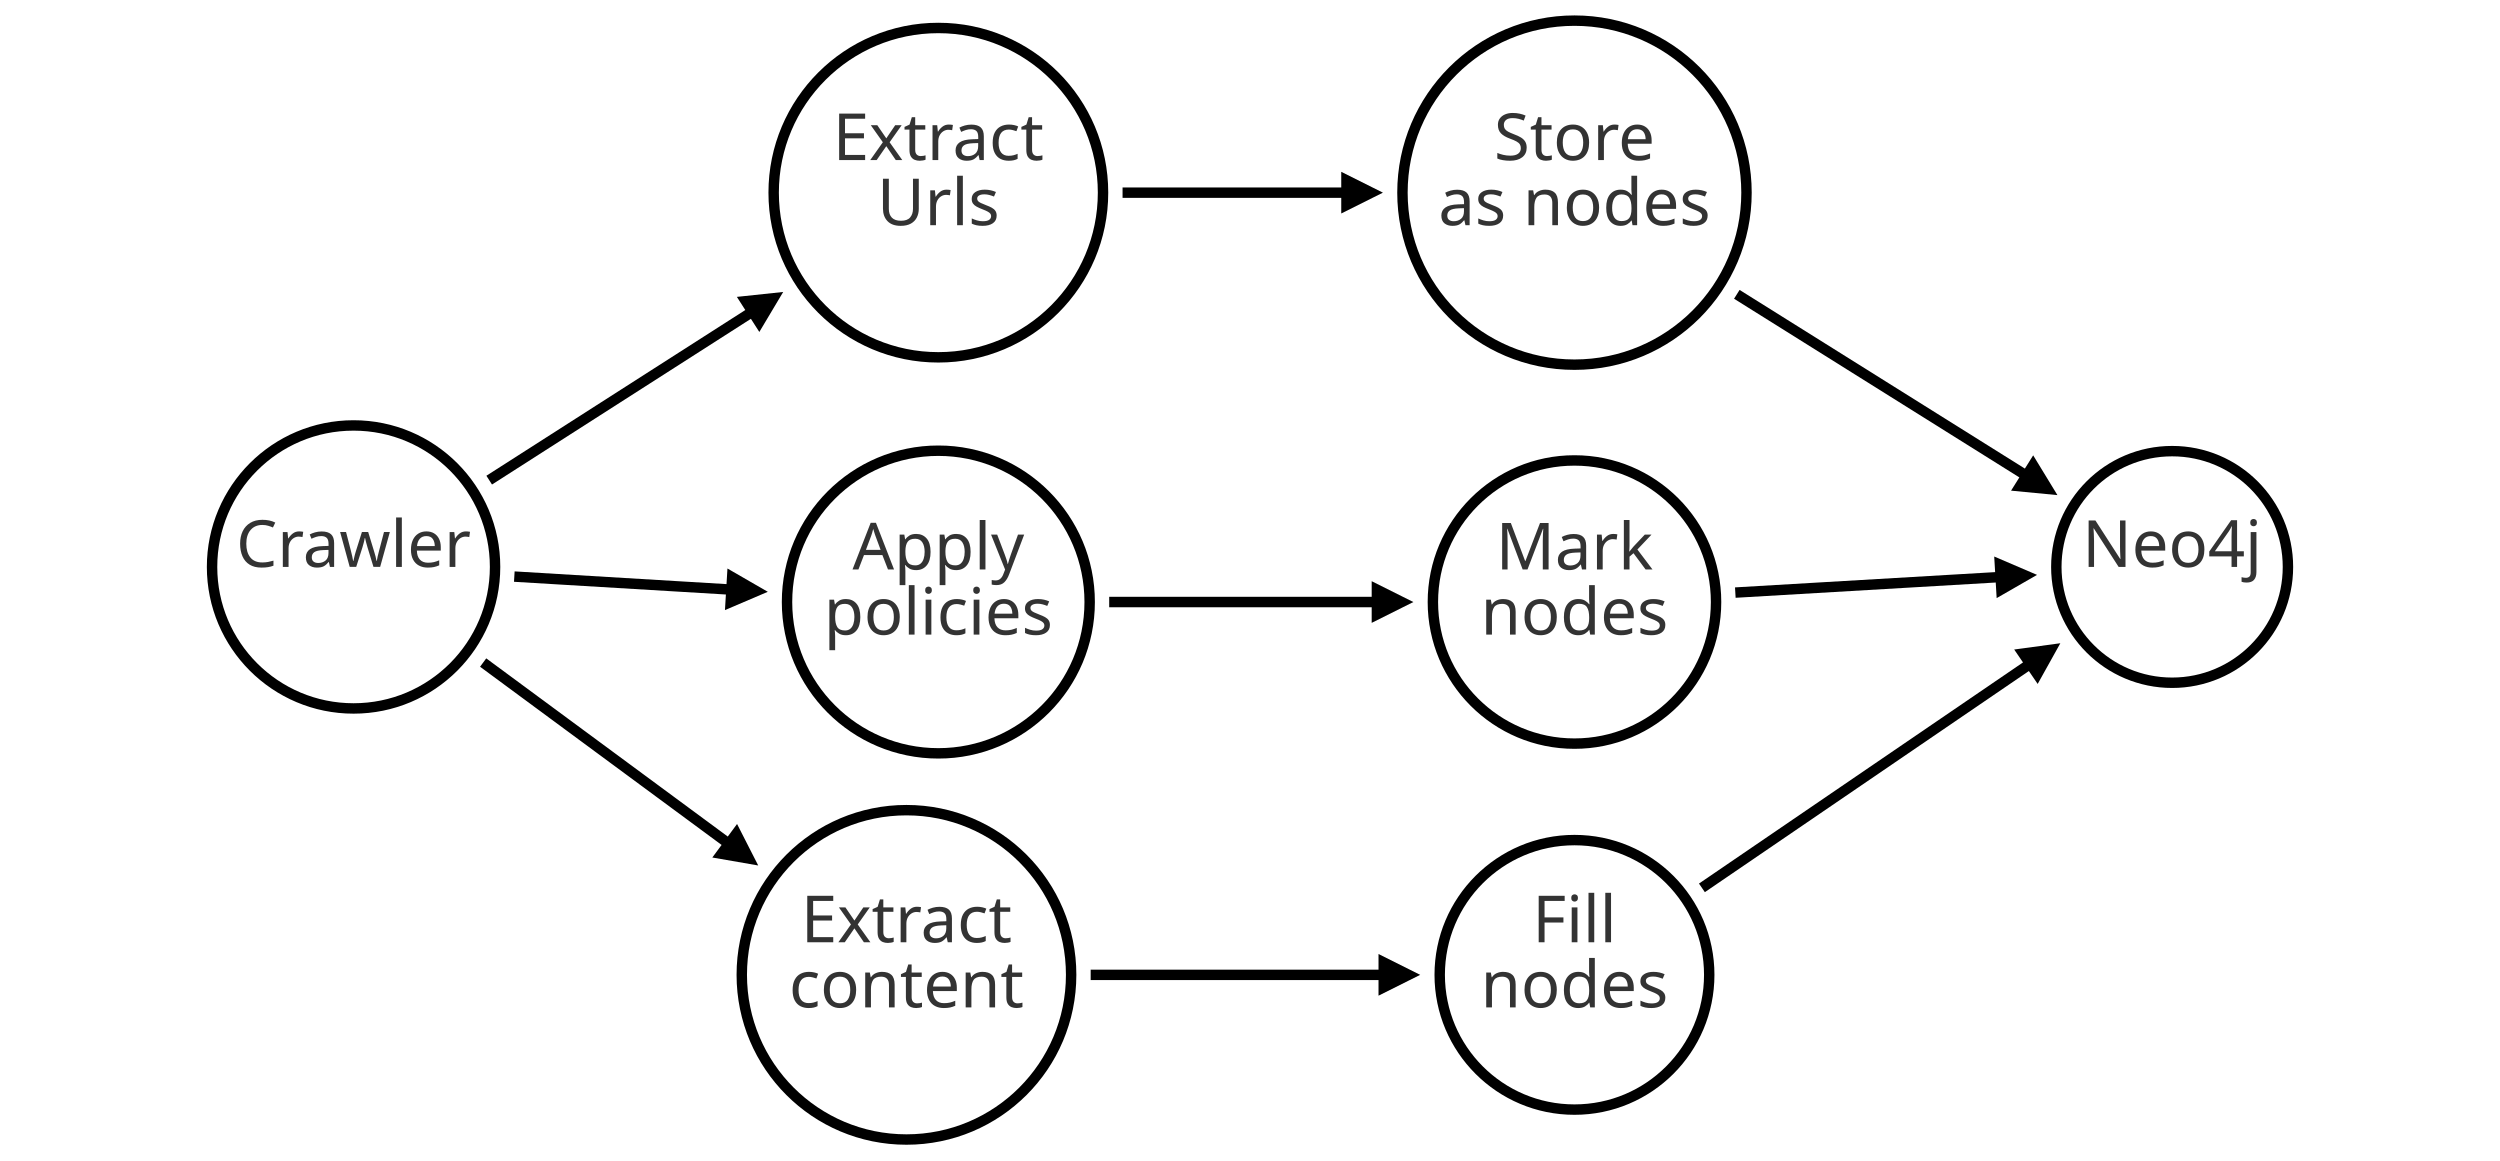
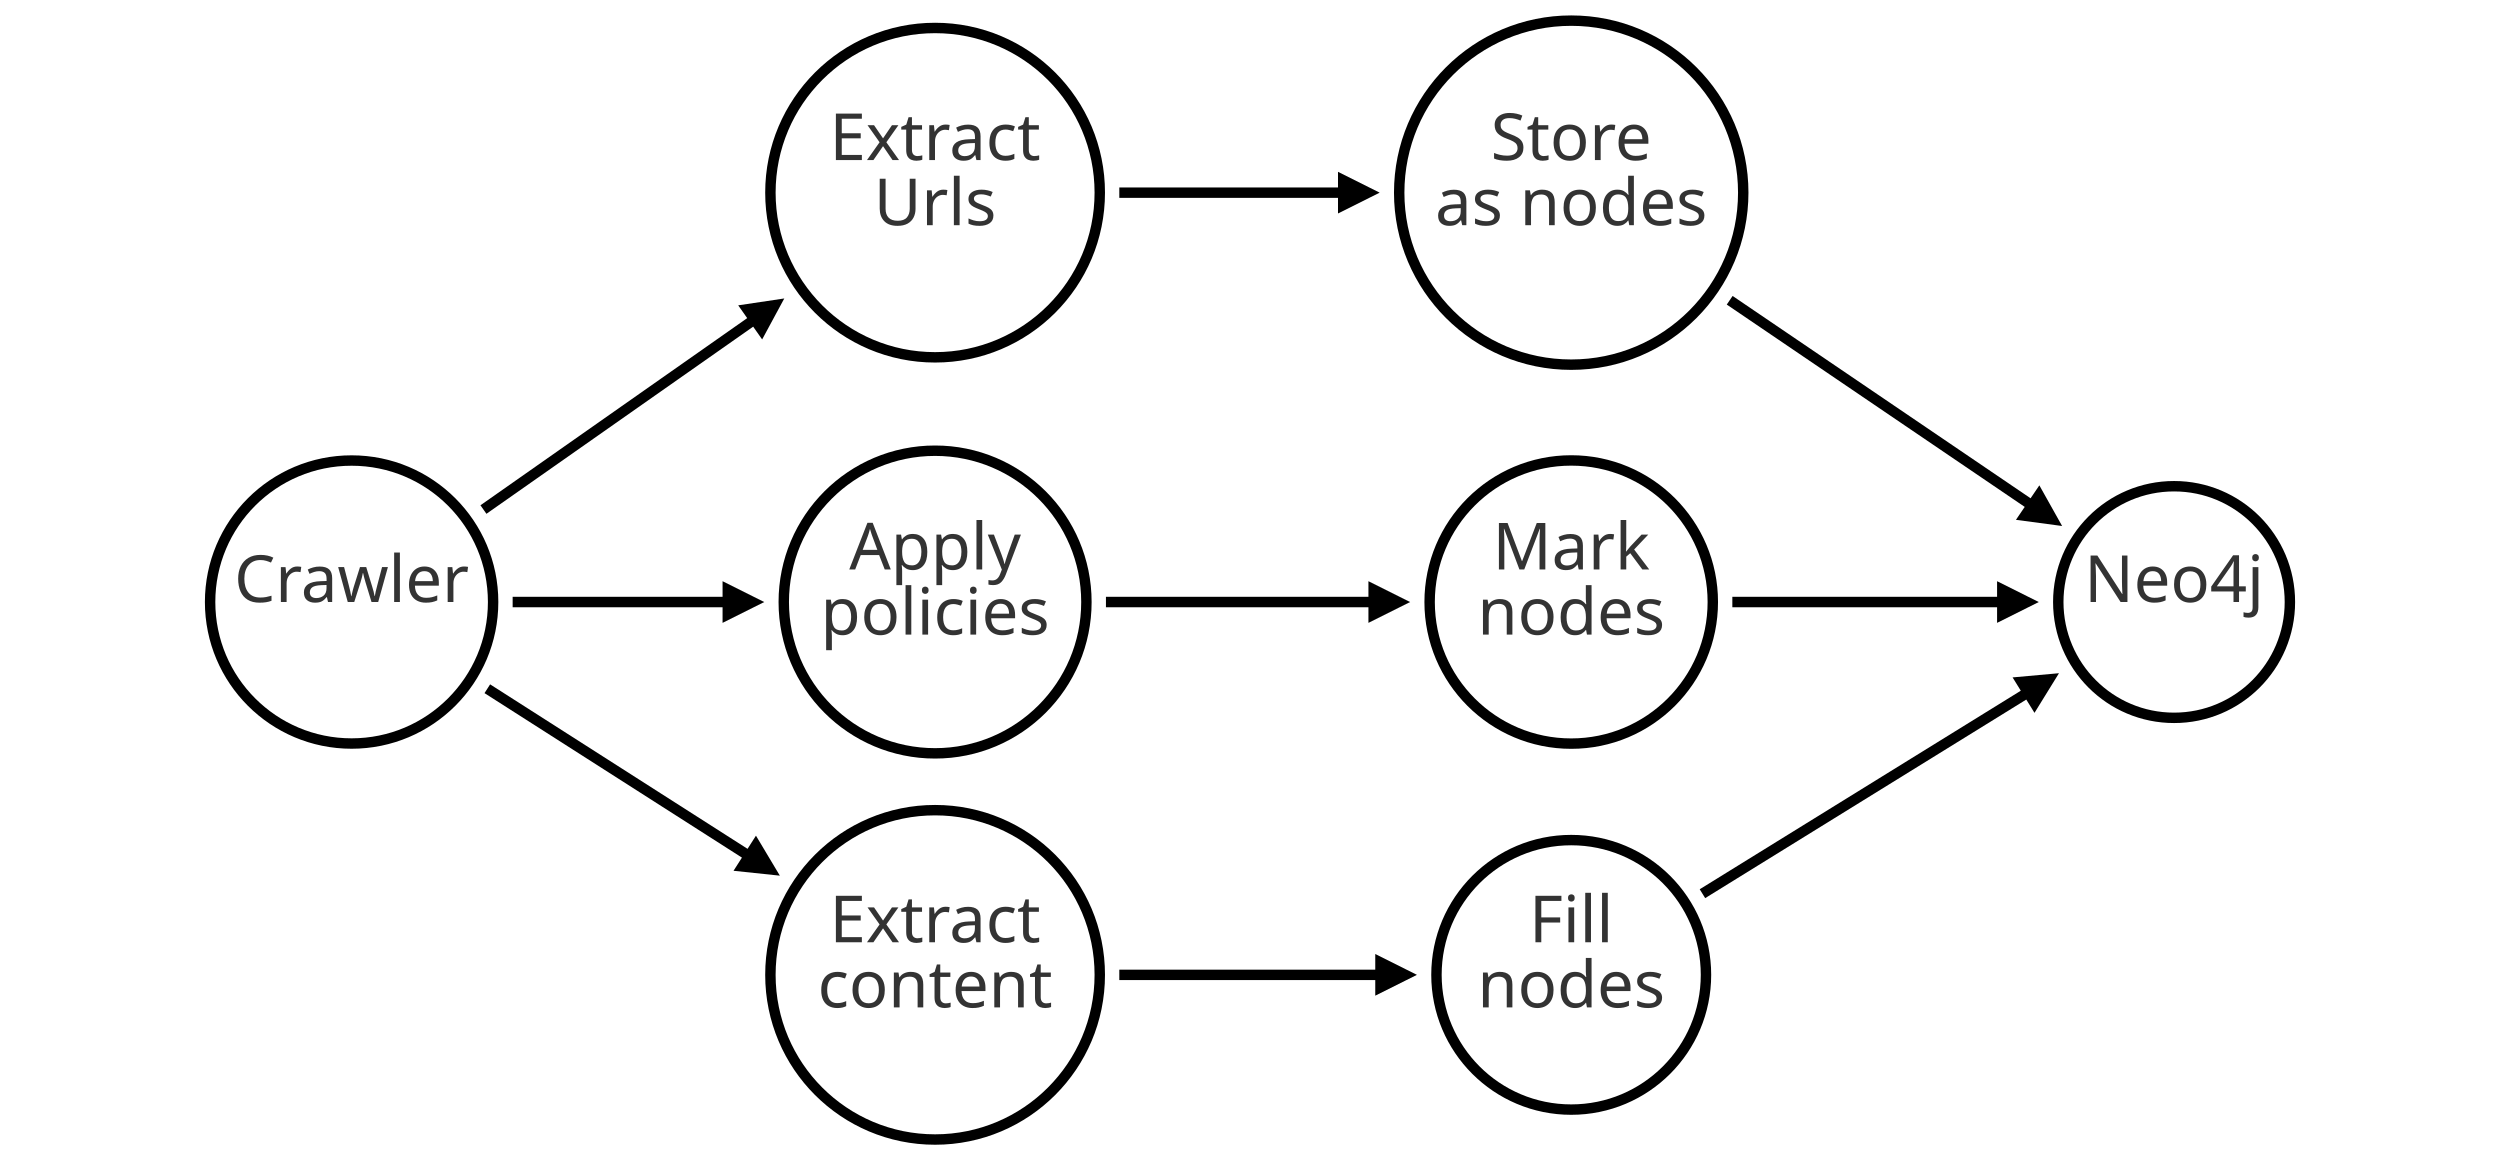
- <svg xmlns="http://www.w3.org/2000/svg" class="graphdiagram" viewBox="-1057.632 -915.298 1920 891">
+ <svg xmlns="http://www.w3.org/2000/svg" class="graphdiagram" viewBox="-1055.132 -915.298 1920 891">
  <g class="layer relationships">
    <g class="related-pair">
-       <g class="relationship" transform="translate(-786.0938,-479.8832) rotate(-32.62166)">
-         <path class="relationship" d="M 123.676 4 L 359.752 4 L 359.752 16 L 391.752 0 L 359.752 -16 L 359.752 -4 L 123.676 -4 Z" fill="rgb(0, 0, 0)" stroke="rgb(51, 51, 51)" stroke-width="0px" />
+       <g class="relationship" transform="translate(-785.0938,-452.9379) rotate(-35.05422)">
+         <path class="relationship" d="M 123.676 4 L 373.928 4 L 373.928 16 L 405.928 0 L 373.928 -16 L 373.928 -4 L 123.676 -4 Z" fill="rgb(0, 0, 0)" stroke="rgb(51, 51, 51)" stroke-width="0px" />
      </g>
    </g>
    <g class="related-pair">
      <g class="relationship" transform="translate(-336.9822,-767.3414) rotate(0)">
        <path class="relationship" d="M 141.478 4 L 309.431 4 L 309.431 16 L 341.431 0 L 309.431 -16 L 309.431 -4 L 141.478 -4 Z" fill="rgb(0, 0, 0)" stroke="rgb(51, 51, 51)" stroke-width="0px" />
      </g>
    </g>
    <g class="related-pair">
-       <g class="relationship" transform="translate(-786.0938,-479.8832) rotate(3.433458)">
-         <path class="relationship" d="M 123.676 4 L 286.702 4 L 286.702 16 L 318.702 0 L 286.702 -16 L 286.702 -4 L 123.676 -4 Z" fill="rgb(0, 0, 0)" stroke="rgb(51, 51, 51)" stroke-width="0px" />
+       <g class="relationship" transform="translate(-785.0938,-452.9379) rotate(0)">
+         <path class="relationship" d="M 123.676 4 L 284.894 4 L 284.894 16 L 316.894 0 L 284.894 -16 L 284.894 -4 L 123.676 -4 Z" fill="rgb(0, 0, 0)" stroke="rgb(51, 51, 51)" stroke-width="0px" />
      </g>
    </g>
    <g class="related-pair">
      <g class="relationship" transform="translate(-336.9822,-452.9379) rotate(0)">
        <path class="relationship" d="M 131.217 4 L 332.805 4 L 332.805 16 L 364.805 0 L 332.805 -16 L 332.805 -4 L 131.217 -4 Z" fill="rgb(0, 0, 0)" stroke="rgb(51, 51, 51)" stroke-width="0px" />
      </g>
    </g>
    <g class="related-pair">
-       <g class="relationship" transform="translate(151.5644,-767.3414) rotate(32.05764)">
-         <path class="relationship" d="M 147.115 4 L 405.644 4 L 405.644 16 L 437.644 0 L 405.644 -16 L 405.644 -4 L 147.115 -4 Z" fill="rgb(0, 0, 0)" stroke="rgb(51, 51, 51)" stroke-width="0px" />
+       <g class="relationship" transform="translate(151.5644,-767.3414) rotate(34.17869)">
+         <path class="relationship" d="M 147.115 4 L 423.72 4 L 423.72 16 L 455.72 0 L 423.72 -16 L 423.72 -4 L 147.115 -4 Z" fill="rgb(0, 0, 0)" stroke="rgb(51, 51, 51)" stroke-width="0px" />
      </g>
    </g>
    <g class="related-pair">
-       <g class="relationship" transform="translate(151.5644,-452.9379) rotate(-3.359653)">
-         <path class="relationship" d="M 123.741 4 L 323.851 4 L 323.851 16 L 355.851 0 L 323.851 -16 L 323.851 -4 L 123.741 -4 Z" fill="rgb(0, 0, 0)" stroke="rgb(51, 51, 51)" stroke-width="0px" />
+       <g class="relationship" transform="translate(151.5644,-452.9379) rotate(0)">
+         <path class="relationship" d="M 123.741 4 L 327.061 4 L 327.061 16 L 359.061 0 L 327.061 -16 L 327.061 -4 L 123.741 -4 Z" fill="rgb(0, 0, 0)" stroke="rgb(51, 51, 51)" stroke-width="0px" />
      </g>
    </g>
    <g class="related-pair">
-       <g class="relationship" transform="translate(-786.0938,-479.8832) rotate(36.41819)">
-         <path class="relationship" d="M 123.676 4 L 354.196 4 L 354.196 16 L 386.196 0 L 354.196 -16 L 354.196 -4 L 123.676 -4 Z" fill="rgb(0, 0, 0)" stroke="rgb(51, 51, 51)" stroke-width="0px" />
+       <g class="relationship" transform="translate(-785.0938,-452.9379) rotate(32.57654)">
+         <path class="relationship" d="M 123.676 4 L 358.296 4 L 358.296 16 L 390.296 0 L 358.296 -16 L 358.296 -4 L 123.676 -4 Z" fill="rgb(0, 0, 0)" stroke="rgb(51, 51, 51)" stroke-width="0px" />
      </g>
    </g>
    <g class="related-pair">
-       <g class="relationship" transform="translate(-361.472,-166.617) rotate(0)">
-         <path class="relationship" d="M 141.478 4 L 362.54 4 L 362.54 16 L 394.54 0 L 362.54 -16 L 362.54 -4 L 141.478 -4 Z" fill="rgb(0, 0, 0)" stroke="rgb(51, 51, 51)" stroke-width="0px" />
+       <g class="relationship" transform="translate(-336.9822,-166.617) rotate(0)">
+         <path class="relationship" d="M 141.478 4 L 338.05 4 L 338.05 16 L 370.05 0 L 338.05 -16 L 338.05 -4 L 141.478 -4 Z" fill="rgb(0, 0, 0)" stroke="rgb(51, 51, 51)" stroke-width="0px" />
      </g>
    </g>
    <g class="related-pair">
-       <g class="relationship" transform="translate(151.5644,-166.617) rotate(-34.31336)">
-         <path class="relationship" d="M 118.497 4 L 419.773 4 L 419.773 16 L 451.773 0 L 419.773 -16 L 419.773 -4 L 118.497 -4 Z" fill="rgb(0, 0, 0)" stroke="rgb(51, 51, 51)" stroke-width="0px" />
+       <g class="relationship" transform="translate(151.5644,-166.617) rotate(-31.73274)">
+         <path class="relationship" d="M 118.497 4 L 408.439 4 L 408.439 16 L 440.439 0 L 408.439 -16 L 408.439 -4 L 118.497 -4 Z" fill="rgb(0, 0, 0)" stroke="rgb(51, 51, 51)" stroke-width="0px" />
      </g>
    </g>
  </g>
  <g class="layer nodes">
    <circle class="node node-id-0" r="126.478" fill="rgb(255, 255, 255)" stroke="rgb(0, 0, 0)" stroke-width="8px" cx="-336.982" cy="-767.341" />
    <g class="caption">
      <text class="caption node" text-anchor="middle" alignment-baseline="central" x="-336.982" y="-792.341" fill="rgb(51, 51, 51)" font-size="50px" font-family="'Gill Sans', 'Gill Sans MT', Calibri, sans-serif">Extract</text>
      <text class="caption node" text-anchor="middle" alignment-baseline="central" x="-336.982" y="-742.341" fill="rgb(51, 51, 51)" font-size="50px" font-family="'Gill Sans', 'Gill Sans MT', Calibri, sans-serif">Urls</text>
    </g>
    <circle class="node node-id-7" r="132.115" fill="rgb(255, 255, 255)" stroke="rgb(0, 0, 0)" stroke-width="8px" cx="151.564" cy="-767.341" />
    <g class="caption">
      <text class="caption node" text-anchor="middle" alignment-baseline="central" x="151.564" y="-792.341" fill="rgb(51, 51, 51)" font-size="50px" font-family="'Gill Sans', 'Gill Sans MT', Calibri, sans-serif">Store</text>
      <text class="caption node" text-anchor="middle" alignment-baseline="central" x="151.564" y="-742.341" fill="rgb(51, 51, 51)" font-size="50px" font-family="'Gill Sans', 'Gill Sans MT', Calibri, sans-serif">as nodes</text>
    </g>
    <circle class="node node-id-7" r="116.217" fill="rgb(255, 255, 255)" stroke="rgb(0, 0, 0)" stroke-width="8px" cx="-336.982" cy="-452.938" />
    <g class="caption">
      <text class="caption node" text-anchor="middle" alignment-baseline="central" x="-336.982" y="-477.938" fill="rgb(51, 51, 51)" font-size="50px" font-family="'Gill Sans', 'Gill Sans MT', Calibri, sans-serif">Apply</text>
      <text class="caption node" text-anchor="middle" alignment-baseline="central" x="-336.982" y="-427.938" fill="rgb(51, 51, 51)" font-size="50px" font-family="'Gill Sans', 'Gill Sans MT', Calibri, sans-serif">policies</text>
    </g>
    <circle class="node node-id-7" r="108.741" fill="rgb(255, 255, 255)" stroke="rgb(0, 0, 0)" stroke-width="8px" cx="151.564" cy="-452.938" />
    <g class="caption">
      <text class="caption node" text-anchor="middle" alignment-baseline="central" x="151.564" y="-477.938" fill="rgb(51, 51, 51)" font-size="50px" font-family="'Gill Sans', 'Gill Sans MT', Calibri, sans-serif">Mark</text>
      <text class="caption node" text-anchor="middle" alignment-baseline="central" x="151.564" y="-427.938" fill="rgb(51, 51, 51)" font-size="50px" font-family="'Gill Sans', 'Gill Sans MT', Calibri, sans-serif">nodes</text>
    </g>
-     <circle class="node node-id-7" r="88.941" fill="rgb(255, 255, 255)" stroke="rgb(0, 0, 0)" stroke-width="8px" cx="610.566" cy="-479.883" />
+     <circle class="node node-id-7" r="88.941" fill="rgb(255, 255, 255)" stroke="rgb(0, 0, 0)" stroke-width="8px" cx="614.566" cy="-452.938" />
    <g class="caption">
-       <text class="caption node" text-anchor="middle" alignment-baseline="central" x="610.566" y="-479.883" fill="rgb(51, 51, 51)" font-size="50px" font-family="'Gill Sans', 'Gill Sans MT', Calibri, sans-serif">Neo4j</text>
+       <text class="caption node" text-anchor="middle" alignment-baseline="central" x="614.566" y="-452.938" fill="rgb(51, 51, 51)" font-size="50px" font-family="'Gill Sans', 'Gill Sans MT', Calibri, sans-serif">Neo4j</text>
    </g>
-     <circle class="node node-id-7" r="126.478" fill="rgb(255, 255, 255)" stroke="rgb(0, 0, 0)" stroke-width="8px" cx="-361.472" cy="-166.617" />
+     <circle class="node node-id-7" r="126.478" fill="rgb(255, 255, 255)" stroke="rgb(0, 0, 0)" stroke-width="8px" cx="-336.982" cy="-166.617" />
    <g class="caption">
-       <text class="caption node" text-anchor="middle" alignment-baseline="central" x="-361.472" y="-191.617" fill="rgb(51, 51, 51)" font-size="50px" font-family="'Gill Sans', 'Gill Sans MT', Calibri, sans-serif">Extract</text>
-       <text class="caption node" text-anchor="middle" alignment-baseline="central" x="-361.472" y="-141.617" fill="rgb(51, 51, 51)" font-size="50px" font-family="'Gill Sans', 'Gill Sans MT', Calibri, sans-serif">content</text>
+       <text class="caption node" text-anchor="middle" alignment-baseline="central" x="-336.982" y="-191.617" fill="rgb(51, 51, 51)" font-size="50px" font-family="'Gill Sans', 'Gill Sans MT', Calibri, sans-serif">Extract</text>
+       <text class="caption node" text-anchor="middle" alignment-baseline="central" x="-336.982" y="-141.617" fill="rgb(51, 51, 51)" font-size="50px" font-family="'Gill Sans', 'Gill Sans MT', Calibri, sans-serif">content</text>
    </g>
    <circle class="node node-id-7" r="103.497" fill="rgb(255, 255, 255)" stroke="rgb(0, 0, 0)" stroke-width="8px" cx="151.564" cy="-166.617" />
    <g class="caption">
      <text class="caption node" text-anchor="middle" alignment-baseline="central" x="151.564" y="-191.617" fill="rgb(51, 51, 51)" font-size="50px" font-family="'Gill Sans', 'Gill Sans MT', Calibri, sans-serif">Fill</text>
      <text class="caption node" text-anchor="middle" alignment-baseline="central" x="151.564" y="-141.617" fill="rgb(51, 51, 51)" font-size="50px" font-family="'Gill Sans', 'Gill Sans MT', Calibri, sans-serif">nodes</text>
    </g>
-     <circle class="node node-id-7" r="108.676" fill="rgb(255, 255, 255)" stroke="rgb(0, 0, 0)" stroke-width="8px" cx="-786.094" cy="-479.883" />
+     <circle class="node node-id-7" r="108.676" fill="rgb(255, 255, 255)" stroke="rgb(0, 0, 0)" stroke-width="8px" cx="-785.094" cy="-452.938" />
    <g class="caption">
-       <text class="caption node" text-anchor="middle" alignment-baseline="central" x="-786.094" y="-479.883" fill="rgb(51, 51, 51)" font-size="50px" font-family="'Gill Sans', 'Gill Sans MT', Calibri, sans-serif">Crawler</text>
+       <text class="caption node" text-anchor="middle" alignment-baseline="central" x="-785.094" y="-452.938" fill="rgb(51, 51, 51)" font-size="50px" font-family="'Gill Sans', 'Gill Sans MT', Calibri, sans-serif">Crawler</text>
    </g>
  </g>
  <g class="layer properties" />
  <g class="layer overlay">
    <circle class="node overlay" r="130.478" stroke="none" fill="rgba(255, 255, 255, 0)" cx="-336.982" cy="-767.341" />
    <circle class="node ring" r="135.478" fill="none" stroke="rgba(255, 255, 255, 0)" stroke-width="10px" cx="-336.982" cy="-767.341" />
    <circle class="node overlay" r="136.115" stroke="none" fill="rgba(255, 255, 255, 0)" cx="151.564" cy="-767.341" />
    <circle class="node ring" r="141.115" fill="none" stroke="rgba(255, 255, 255, 0)" stroke-width="10px" cx="151.564" cy="-767.341" />
-     <path class="relationship overlay" fill="rgba(255, 255, 255, 0)" stroke="rgba(255, 255, 255, 0)" stroke-width="10px" transform="translate(-786.0938,-479.8832) rotate(-32.62166)" d="M 123.676 4 L 359.752 4 L 359.752 16 L 391.752 0 L 359.752 -16 L 359.752 -4 L 123.676 -4 Z" />
+     <path class="relationship overlay" fill="rgba(255, 255, 255, 0)" stroke="rgba(255, 255, 255, 0)" stroke-width="10px" transform="translate(-785.0938,-452.9379) rotate(-35.05422)" d="M 123.676 4 L 373.928 4 L 373.928 16 L 405.928 0 L 373.928 -16 L 373.928 -4 L 123.676 -4 Z" />
    <circle class="node overlay" r="120.217" stroke="none" fill="rgba(255, 255, 255, 0)" cx="-336.982" cy="-452.938" />
    <circle class="node ring" r="125.217" fill="none" stroke="rgba(255, 255, 255, 0)" stroke-width="10px" cx="-336.982" cy="-452.938" />
    <path class="relationship overlay" fill="rgba(255, 255, 255, 0)" stroke="rgba(255, 255, 255, 0)" stroke-width="10px" transform="translate(-336.9822,-767.3414) rotate(0)" d="M 141.478 4 L 309.431 4 L 309.431 16 L 341.431 0 L 309.431 -16 L 309.431 -4 L 141.478 -4 Z" />
    <circle class="node overlay" r="112.741" stroke="none" fill="rgba(255, 255, 255, 0)" cx="151.564" cy="-452.938" />
    <circle class="node ring" r="117.741" fill="none" stroke="rgba(255, 255, 255, 0)" stroke-width="10px" cx="151.564" cy="-452.938" />
-     <path class="relationship overlay" fill="rgba(255, 255, 255, 0)" stroke="rgba(255, 255, 255, 0)" stroke-width="10px" transform="translate(-786.0938,-479.8832) rotate(3.433458)" d="M 123.676 4 L 286.702 4 L 286.702 16 L 318.702 0 L 286.702 -16 L 286.702 -4 L 123.676 -4 Z" />
-     <circle class="node overlay" r="92.941" stroke="none" fill="rgba(255, 255, 255, 0)" cx="610.566" cy="-479.883" />
-     <circle class="node ring" r="97.941" fill="none" stroke="rgba(255, 255, 255, 0)" stroke-width="10px" cx="610.566" cy="-479.883" />
+     <path class="relationship overlay" fill="rgba(255, 255, 255, 0)" stroke="rgba(255, 255, 255, 0)" stroke-width="10px" transform="translate(-785.0938,-452.9379) rotate(0)" d="M 123.676 4 L 284.894 4 L 284.894 16 L 316.894 0 L 284.894 -16 L 284.894 -4 L 123.676 -4 Z" />
+     <circle class="node overlay" r="92.941" stroke="none" fill="rgba(255, 255, 255, 0)" cx="614.566" cy="-452.938" />
+     <circle class="node ring" r="97.941" fill="none" stroke="rgba(255, 255, 255, 0)" stroke-width="10px" cx="614.566" cy="-452.938" />
    <path class="relationship overlay" fill="rgba(255, 255, 255, 0)" stroke="rgba(255, 255, 255, 0)" stroke-width="10px" transform="translate(-336.9822,-452.9379) rotate(0)" d="M 131.217 4 L 332.805 4 L 332.805 16 L 364.805 0 L 332.805 -16 L 332.805 -4 L 131.217 -4 Z" />
-     <circle class="node overlay" r="130.478" stroke="none" fill="rgba(255, 255, 255, 0)" cx="-361.472" cy="-166.617" />
-     <circle class="node ring" r="135.478" fill="none" stroke="rgba(255, 255, 255, 0)" stroke-width="10px" cx="-361.472" cy="-166.617" />
-     <path class="relationship overlay" fill="rgba(255, 255, 255, 0)" stroke="rgba(255, 255, 255, 0)" stroke-width="10px" transform="translate(151.5644,-767.3414) rotate(32.05764)" d="M 147.115 4 L 405.644 4 L 405.644 16 L 437.644 0 L 405.644 -16 L 405.644 -4 L 147.115 -4 Z" />
-     <path class="relationship overlay" fill="rgba(255, 255, 255, 0)" stroke="rgba(255, 255, 255, 0)" stroke-width="10px" transform="translate(151.5644,-452.9379) rotate(-3.359653)" d="M 123.741 4 L 323.851 4 L 323.851 16 L 355.851 0 L 323.851 -16 L 323.851 -4 L 123.741 -4 Z" />
+     <circle class="node overlay" r="130.478" stroke="none" fill="rgba(255, 255, 255, 0)" cx="-336.982" cy="-166.617" />
+     <circle class="node ring" r="135.478" fill="none" stroke="rgba(255, 255, 255, 0)" stroke-width="10px" cx="-336.982" cy="-166.617" />
+     <path class="relationship overlay" fill="rgba(255, 255, 255, 0)" stroke="rgba(255, 255, 255, 0)" stroke-width="10px" transform="translate(151.5644,-767.3414) rotate(34.17869)" d="M 147.115 4 L 423.72 4 L 423.72 16 L 455.72 0 L 423.72 -16 L 423.72 -4 L 147.115 -4 Z" />
+     <path class="relationship overlay" fill="rgba(255, 255, 255, 0)" stroke="rgba(255, 255, 255, 0)" stroke-width="10px" transform="translate(151.5644,-452.9379) rotate(0)" d="M 123.741 4 L 327.061 4 L 327.061 16 L 359.061 0 L 327.061 -16 L 327.061 -4 L 123.741 -4 Z" />
    <circle class="node overlay" r="107.497" stroke="none" fill="rgba(255, 255, 255, 0)" cx="151.564" cy="-166.617" />
    <circle class="node ring" r="112.497" fill="none" stroke="rgba(255, 255, 255, 0)" stroke-width="10px" cx="151.564" cy="-166.617" />
-     <path class="relationship overlay" fill="rgba(255, 255, 255, 0)" stroke="rgba(255, 255, 255, 0)" stroke-width="10px" transform="translate(-786.0938,-479.8832) rotate(36.41819)" d="M 123.676 4 L 354.196 4 L 354.196 16 L 386.196 0 L 354.196 -16 L 354.196 -4 L 123.676 -4 Z" />
-     <circle class="node overlay" r="112.676" stroke="none" fill="rgba(255, 255, 255, 0)" cx="-786.094" cy="-479.883" />
-     <circle class="node ring" r="117.676" fill="none" stroke="rgba(255, 255, 255, 0)" stroke-width="10px" cx="-786.094" cy="-479.883" />
-     <path class="relationship overlay" fill="rgba(255, 255, 255, 0)" stroke="rgba(255, 255, 255, 0)" stroke-width="10px" transform="translate(-361.472,-166.617) rotate(0)" d="M 141.478 4 L 362.54 4 L 362.54 16 L 394.54 0 L 362.54 -16 L 362.54 -4 L 141.478 -4 Z" />
-     <path class="relationship overlay" fill="rgba(255, 255, 255, 0)" stroke="rgba(255, 255, 255, 0)" stroke-width="10px" transform="translate(151.5644,-166.617) rotate(-34.31336)" d="M 118.497 4 L 419.773 4 L 419.773 16 L 451.773 0 L 419.773 -16 L 419.773 -4 L 118.497 -4 Z" />
+     <path class="relationship overlay" fill="rgba(255, 255, 255, 0)" stroke="rgba(255, 255, 255, 0)" stroke-width="10px" transform="translate(-785.0938,-452.9379) rotate(32.57654)" d="M 123.676 4 L 358.296 4 L 358.296 16 L 390.296 0 L 358.296 -16 L 358.296 -4 L 123.676 -4 Z" />
+     <circle class="node overlay" r="112.676" stroke="none" fill="rgba(255, 255, 255, 0)" cx="-785.094" cy="-452.938" />
+     <circle class="node ring" r="117.676" fill="none" stroke="rgba(255, 255, 255, 0)" stroke-width="10px" cx="-785.094" cy="-452.938" />
+     <path class="relationship overlay" fill="rgba(255, 255, 255, 0)" stroke="rgba(255, 255, 255, 0)" stroke-width="10px" transform="translate(-336.9822,-166.617) rotate(0)" d="M 141.478 4 L 338.05 4 L 338.05 16 L 370.05 0 L 338.05 -16 L 338.05 -4 L 141.478 -4 Z" />
+     <path class="relationship overlay" fill="rgba(255, 255, 255, 0)" stroke="rgba(255, 255, 255, 0)" stroke-width="10px" transform="translate(151.5644,-166.617) rotate(-31.73274)" d="M 118.497 4 L 408.439 4 L 408.439 16 L 440.439 0 L 408.439 -16 L 408.439 -4 L 118.497 -4 Z" />
  </g>
</svg>
